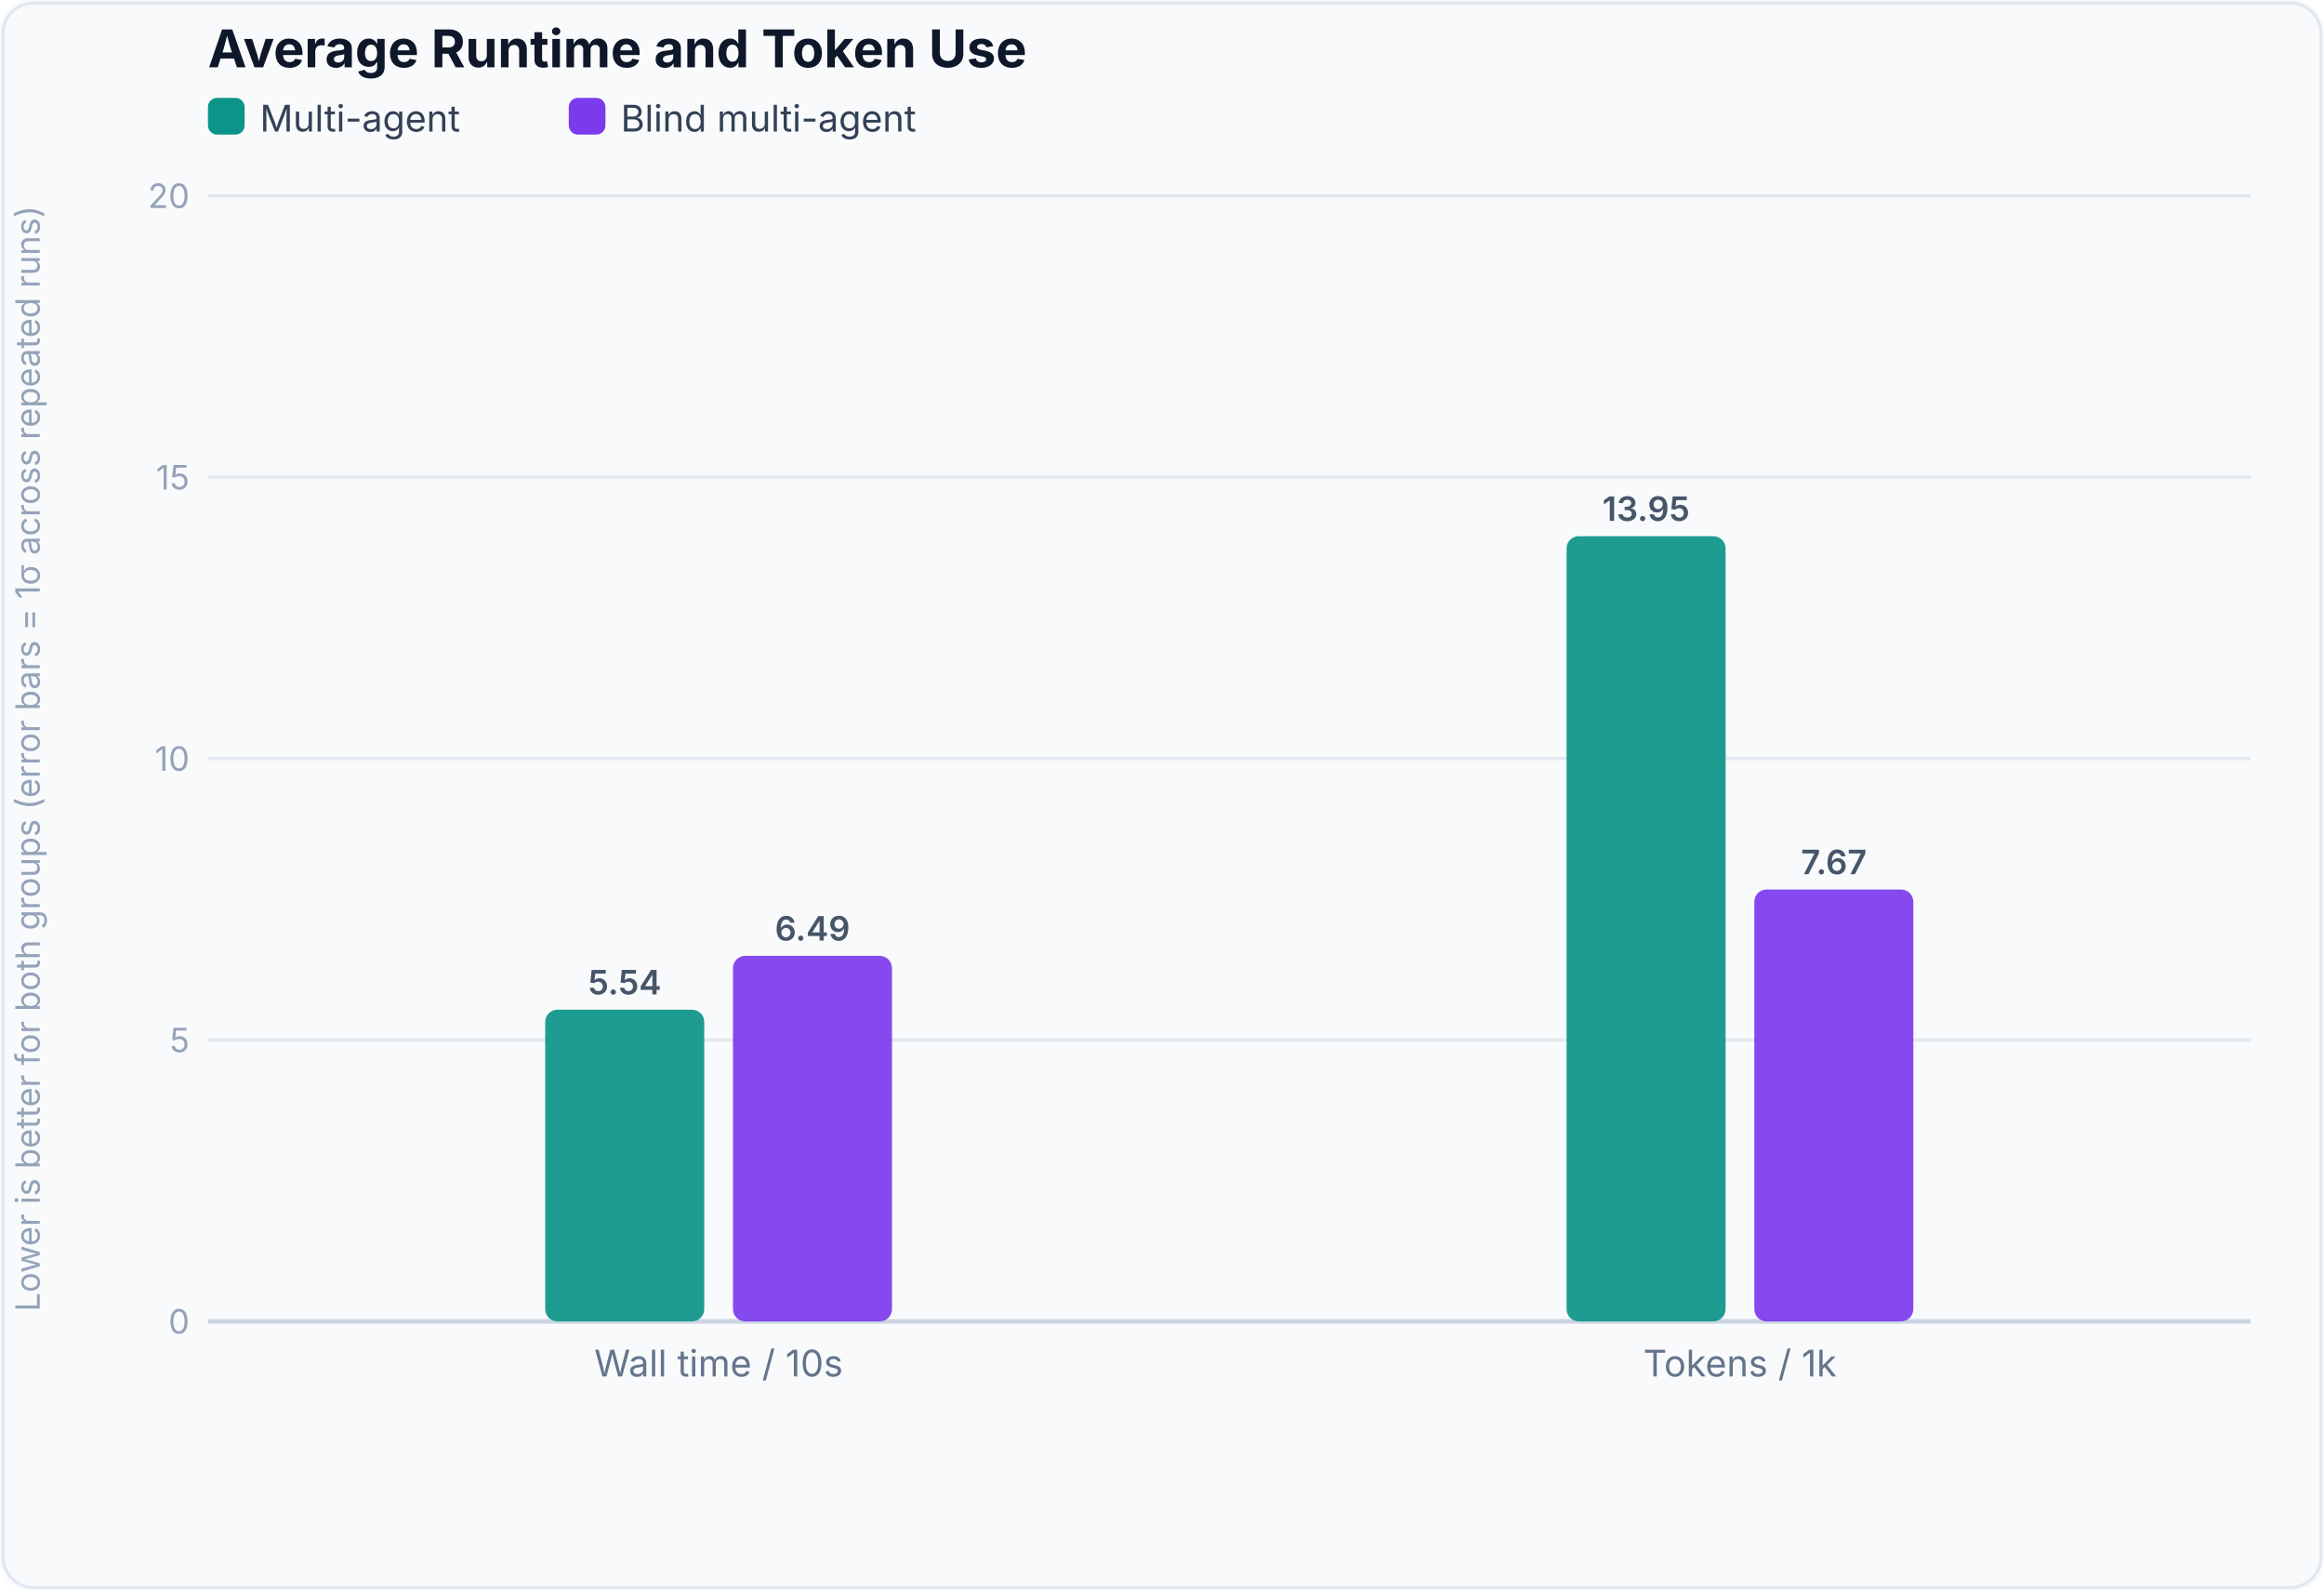
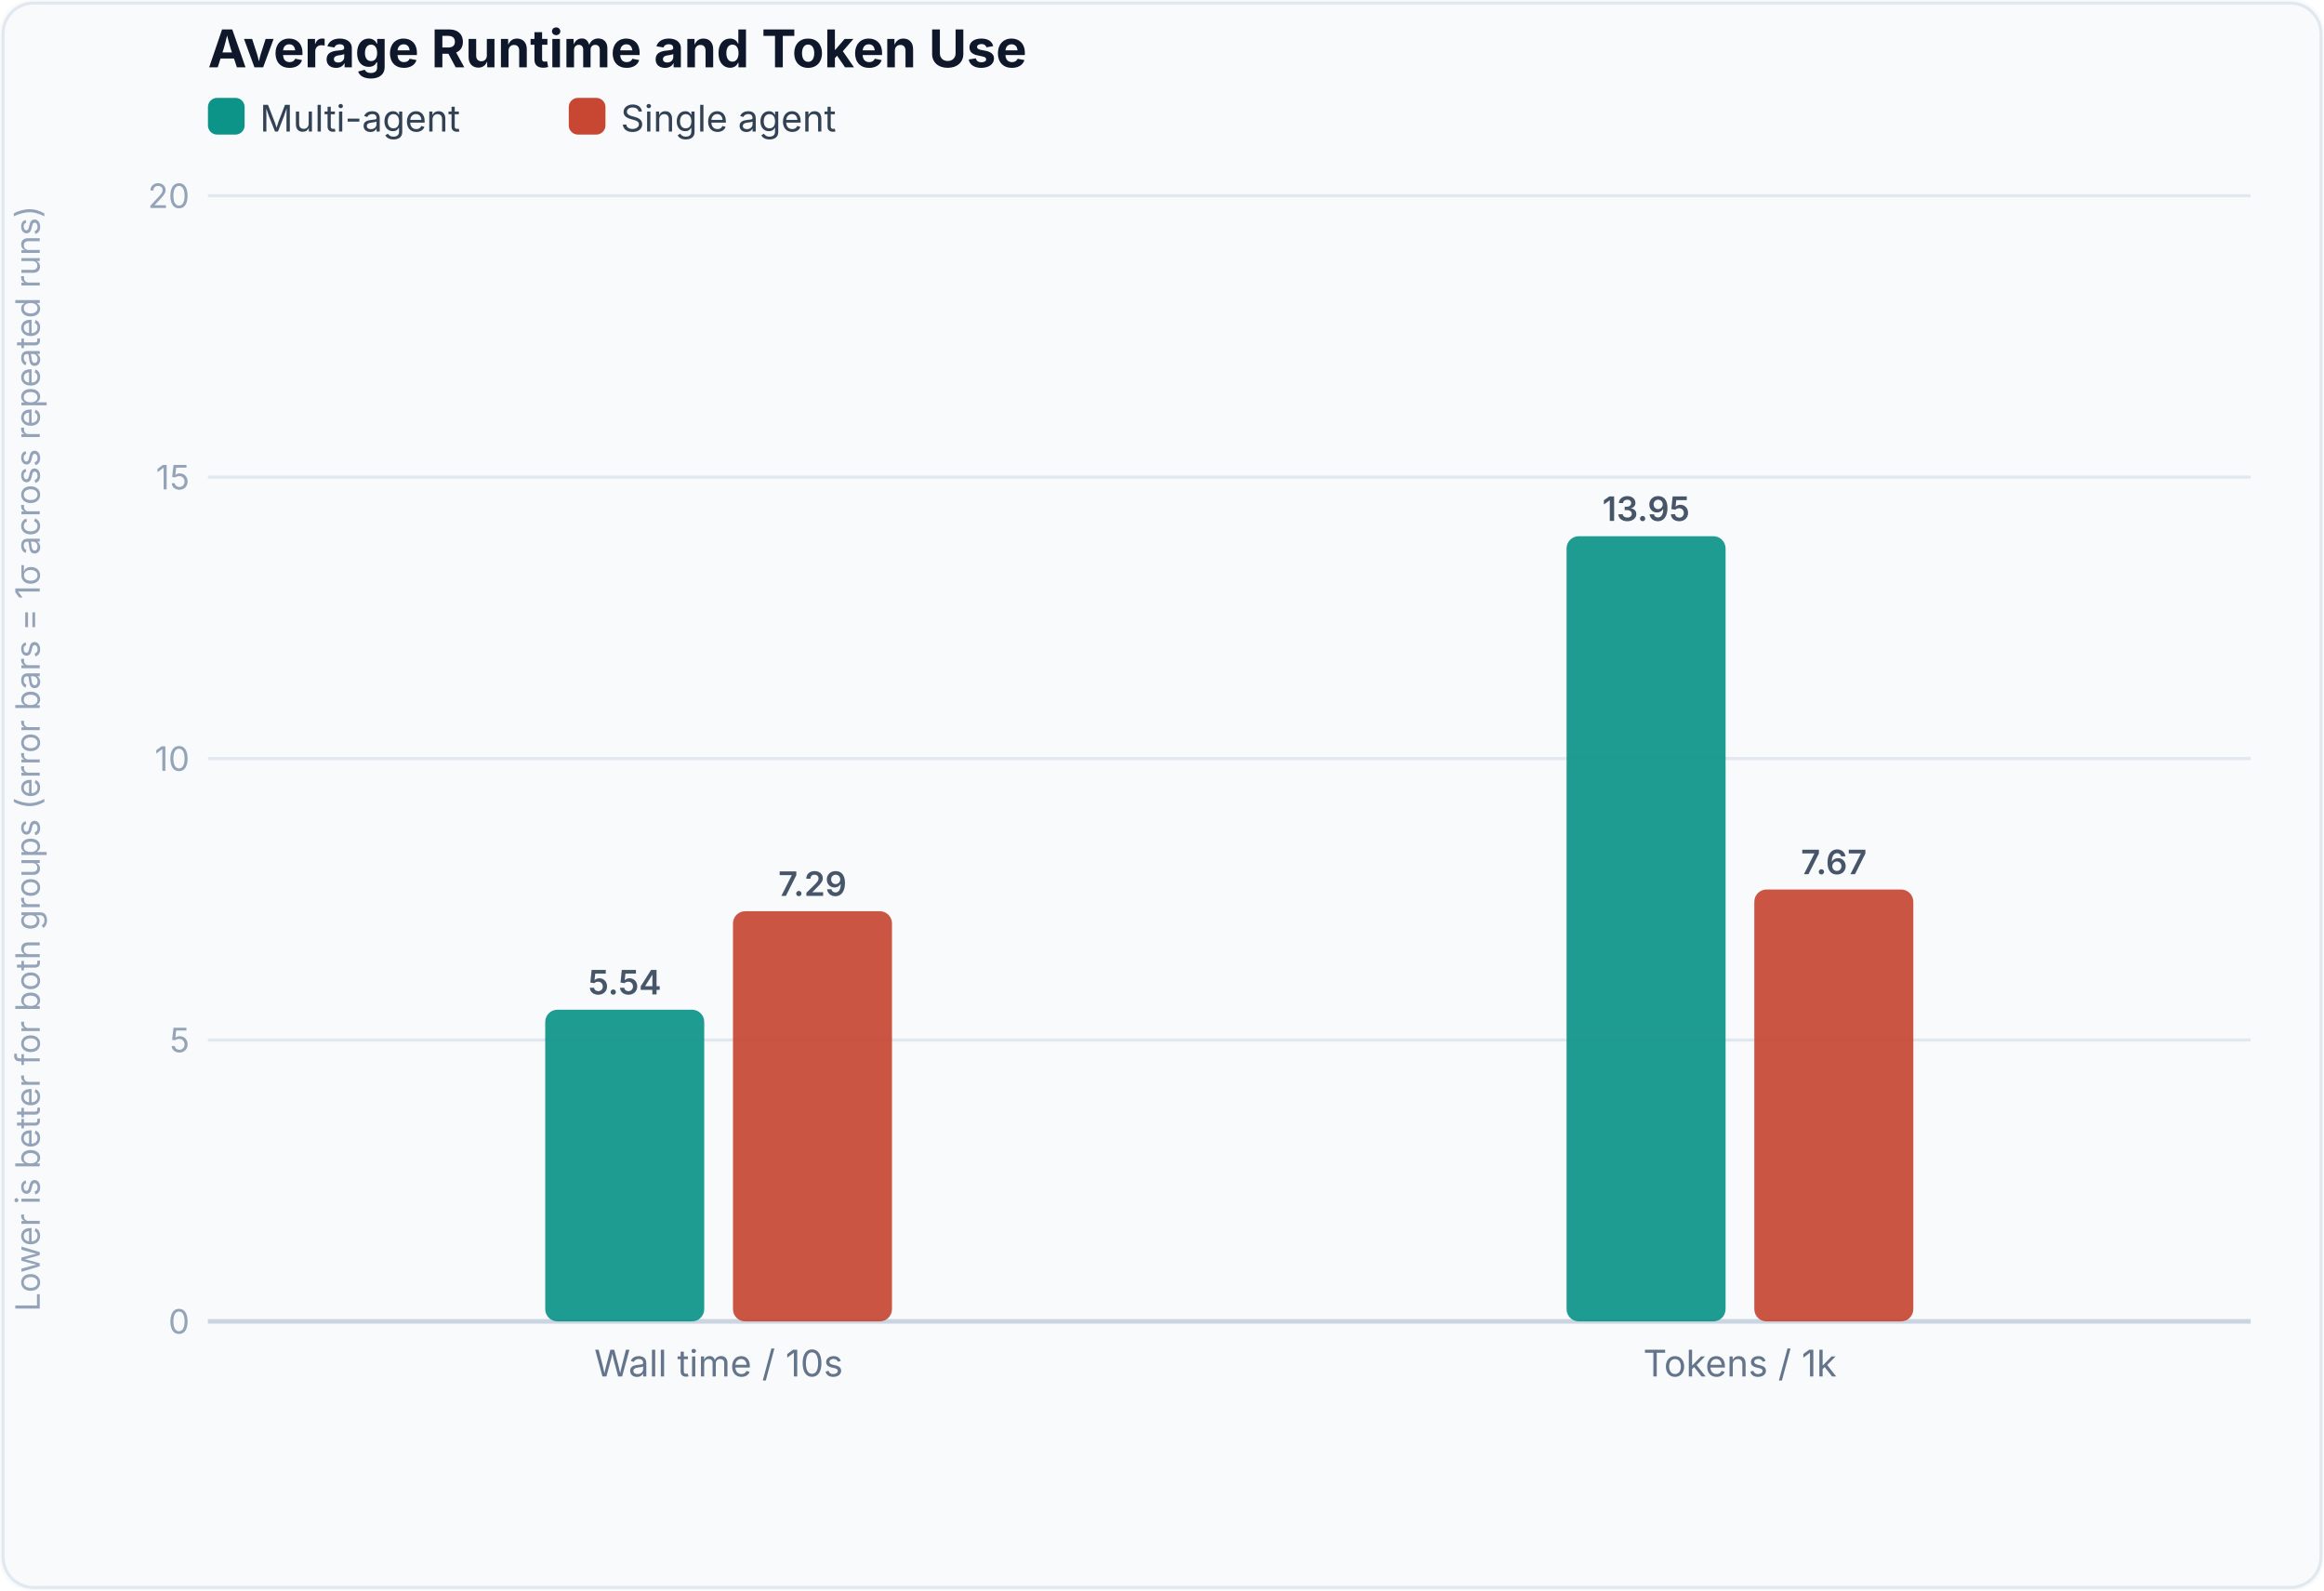
<svg xmlns="http://www.w3.org/2000/svg" viewBox="0 0 760 520" role="img">
  <style>text{font-family:'Inter',system-ui,Arial,sans-serif;fill:#1e293b}.dim{fill:#94a3b8}.grid{stroke:#e2e8f0;stroke-width:1}.axis{stroke:#cbd5e1;stroke-width:1.5}.val{font-size:11px;font-weight:600;fill:#475569}.lbl{font-size:12px;fill:#64748b}.title{font-size:17px;font-weight:700;fill:#0f172a}.ylbl{font-size:11px;fill:#94a3b8}.leg-text{font-size:12px;fill:#334155}</style>
  <rect width="760" height="520" fill="#f8fafc" rx="10" />
  <rect x="1" y="1" width="758" height="518" fill="none" stroke="#e2e8f0" stroke-width="1" rx="10" />
  <text class="title" x="68" y="22">Average Runtime and Token Use</text>
  <rect x="68" y="32" width="12" height="12" rx="3" fill="#0d9488" />
  <text class="leg-text" x="85" y="43">Multi-agent</text>
-   <rect x="186" y="32" width="12" height="12" rx="3" fill="#7c3aed" />
-   <text class="leg-text" x="203" y="43">Blind multi-agent</text>
+   <rect x="186" y="32" width="12" height="12" rx="3" fill="#c74732" />
+   <text class="leg-text" x="203" y="43">Single agent</text>
  <line class="grid" x1="68" y1="432.0" x2="736" y2="432.0" />
  <text class="ylbl" x="62" y="436.0" text-anchor="end">0</text>
  <line class="grid" x1="68" y1="340.0" x2="736" y2="340.0" />
  <text class="ylbl" x="62" y="344.0" text-anchor="end">5</text>
  <line class="grid" x1="68" y1="248.0" x2="736" y2="248.0" />
  <text class="ylbl" x="62" y="252.0" text-anchor="end">10</text>
  <line class="grid" x1="68" y1="156.0" x2="736" y2="156.0" />
  <text class="ylbl" x="62" y="160.0" text-anchor="end">15</text>
  <line class="grid" x1="68" y1="64.0" x2="736" y2="64.0" />
  <text class="ylbl" x="62" y="68.0" text-anchor="end">20</text>
  <line class="axis" x1="68" y1="432" x2="736" y2="432" />
  <rect x="178.3" y="330.1" width="52.0" height="101.9" rx="4" fill="#0d9488" opacity="0.92" />
  <text class="val" x="204.3" y="325.1" text-anchor="middle">5.54</text>
-   <rect x="239.7" y="312.5" width="52.0" height="119.5" rx="4" fill="#7c3aed" opacity="0.92" />
-   <text class="val" x="265.7" y="307.5" text-anchor="middle">6.49</text>
+   <rect x="239.7" y="297.9" width="52.0" height="134.1" rx="4" fill="#c74732" opacity="0.92" />
+   <text class="val" x="265.7" y="292.9" text-anchor="middle">7.29</text>
  <text class="lbl" x="235.0" y="450.0" text-anchor="middle">Wall time / 10s</text>
  <rect x="512.3" y="175.3" width="52.0" height="256.7" rx="4" fill="#0d9488" opacity="0.92" />
  <text class="val" x="538.3" y="170.3" text-anchor="middle">13.95</text>
-   <rect x="573.7" y="290.8" width="52.0" height="141.2" rx="4" fill="#7c3aed" opacity="0.92" />
+   <rect x="573.7" y="290.8" width="52.0" height="141.2" rx="4" fill="#c74732" opacity="0.92" />
  <text class="val" x="599.7" y="285.8" text-anchor="middle">7.67</text>
  <text class="lbl" x="569.0" y="450.0" text-anchor="middle">Tokens / 1k</text>
  <text class="ylbl" transform="translate(13,248.0) rotate(-90)" text-anchor="middle">Lower is better for both groups  (error bars = 1σ across repeated runs)</text>
</svg>
